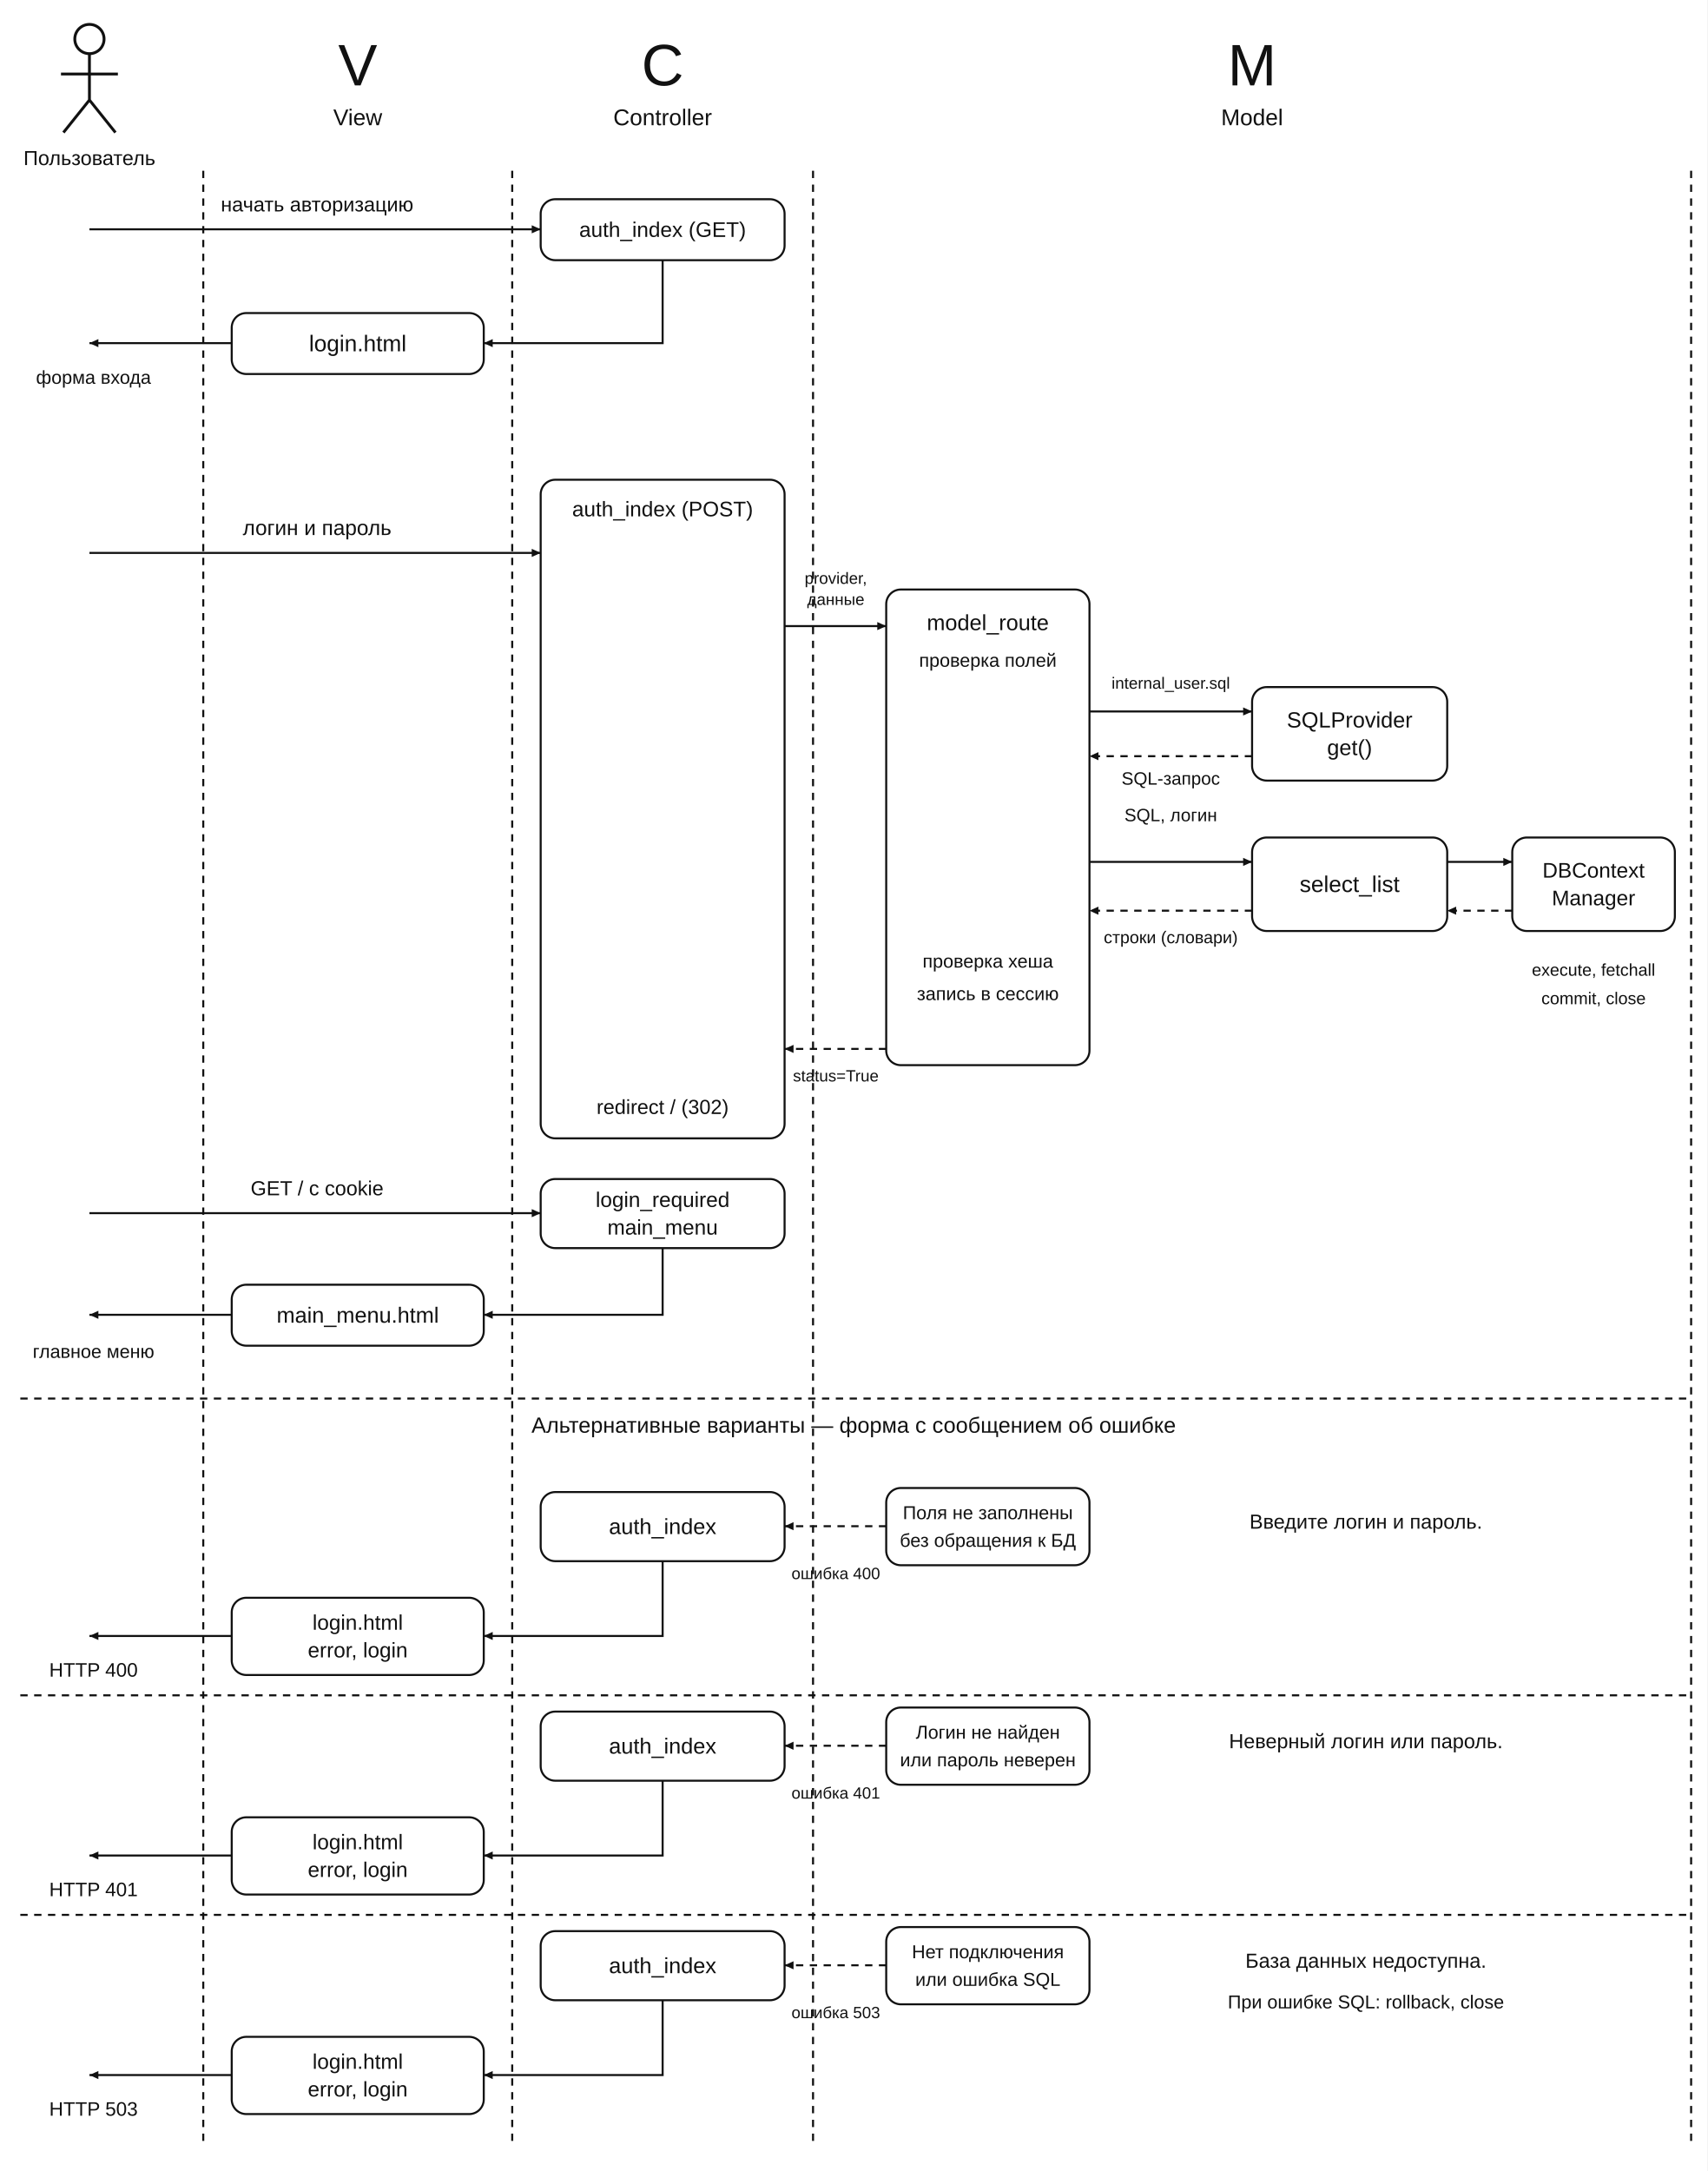
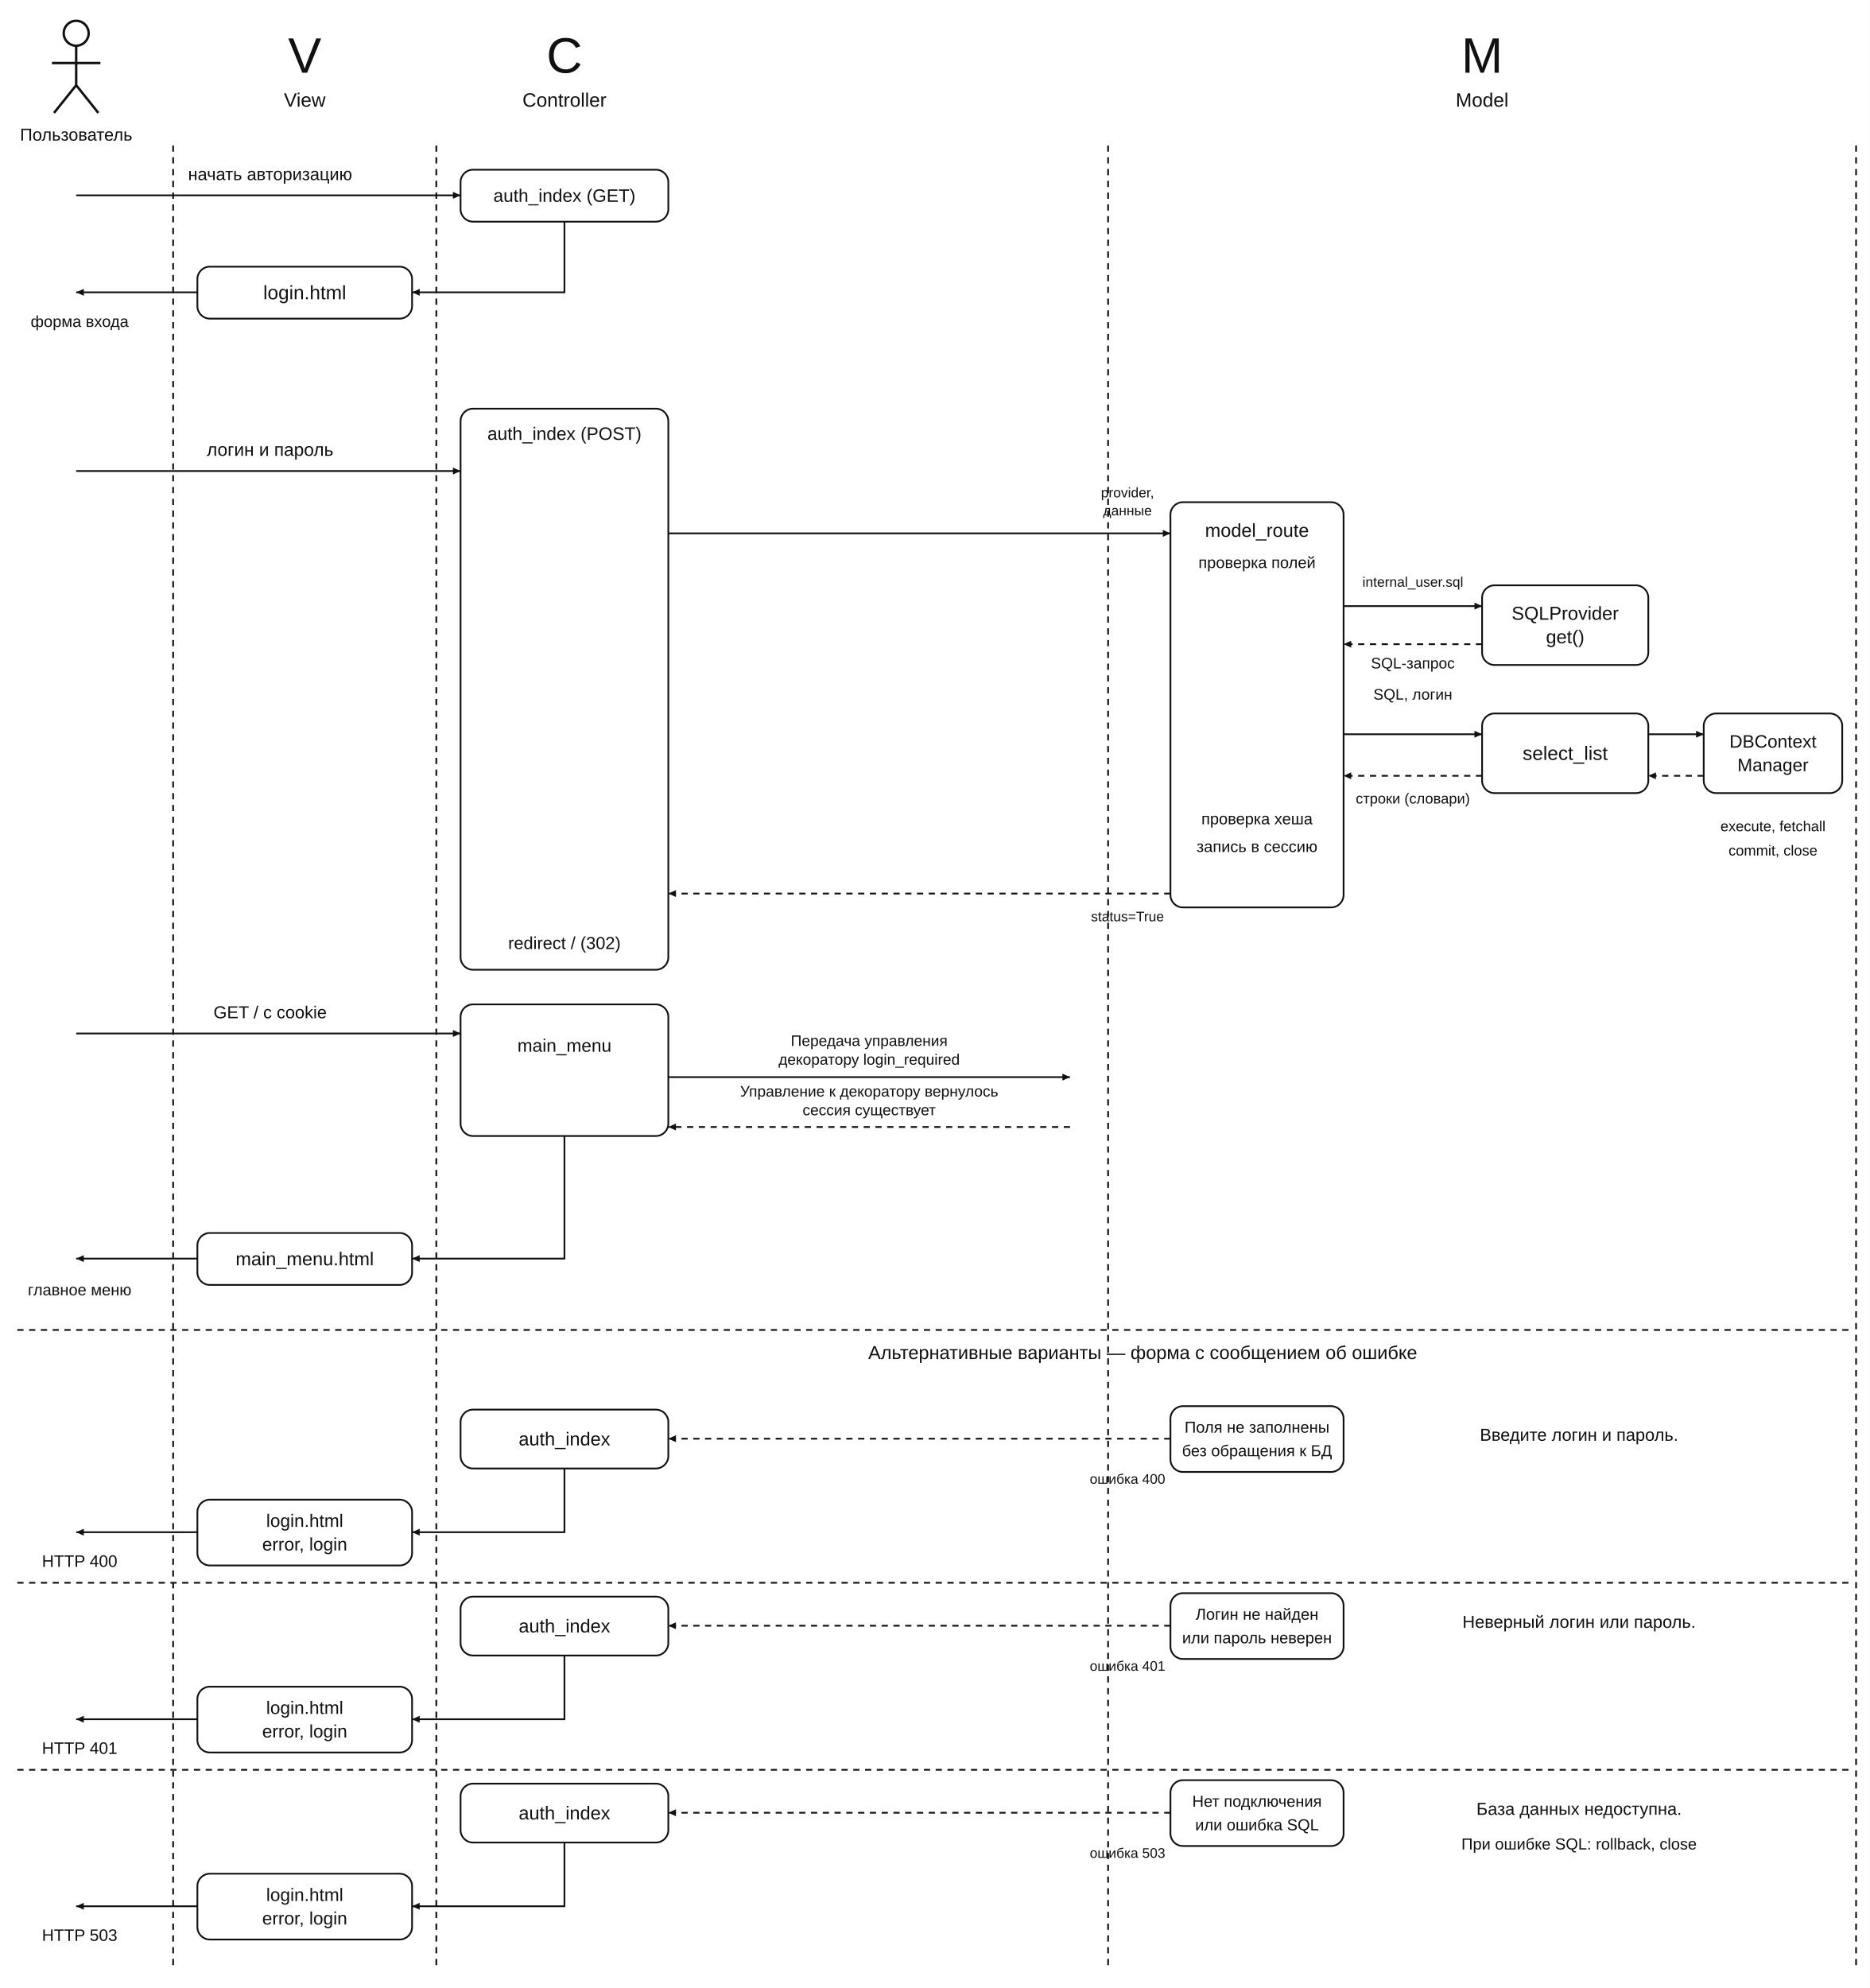
- <svg xmlns="http://www.w3.org/2000/svg" width="2100" height="2670" viewBox="0 0 2100 2670">
+ <svg xmlns="http://www.w3.org/2000/svg" width="2700" height="2870" viewBox="0 0 2700 2870">
  <rect width="100%" height="100%" fill="white" />
  <defs>
    <marker id="arrow" markerWidth="12" markerHeight="10" refX="11" refY="5" orient="auto-start-reverse" markerUnits="userSpaceOnUse">
      <path d="M0 0 L11 5 L0 10 Z" fill="#111" />
    </marker>
  </defs>
  <g fill="none" stroke="#111" stroke-width="3.5">
    <circle cx="110" cy="48" r="18" />
    <path d="M110 66 V123 M75 91 H145 M110 123 L78 163 M110 123 L142 163" />
  </g>
  <text x="110" y="203" font-family="Arial, sans-serif" font-size="25" text-anchor="middle" fill="#111">Пользователь</text>
  <text x="440" y="105" font-family="Arial, sans-serif" font-size="72" text-anchor="middle" fill="#111">V</text>
  <text x="440" y="154" font-family="Arial, sans-serif" font-size="28" text-anchor="middle" fill="#111">View</text>
  <text x="815" y="105" font-family="Arial, sans-serif" font-size="72" text-anchor="middle" fill="#111">C</text>
  <text x="815" y="154" font-family="Arial, sans-serif" font-size="28" text-anchor="middle" fill="#111">Controller</text>
-   <text x="1540" y="105" font-family="Arial, sans-serif" font-size="72" text-anchor="middle" fill="#111">M</text>
-   <text x="1540" y="154" font-family="Arial, sans-serif" font-size="28" text-anchor="middle" fill="#111">Model</text>
-   <path d="M250 210 V2640" fill="none" stroke="#111" stroke-width="2.5" stroke-dasharray="9 8" />
-   <path d="M630 210 V2640" fill="none" stroke="#111" stroke-width="2.5" stroke-dasharray="9 8" />
-   <path d="M1000 210 V2640" fill="none" stroke="#111" stroke-width="2.5" stroke-dasharray="9 8" />
-   <path d="M2080 210 V2640" fill="none" stroke="#111" stroke-width="2.5" stroke-dasharray="9 8" />
+   <text x="2140.0" y="105" font-family="Arial, sans-serif" font-size="72" text-anchor="middle" fill="#111">M</text>
+   <text x="2140.0" y="154" font-family="Arial, sans-serif" font-size="28" text-anchor="middle" fill="#111">Model</text>
+   <path d="M250 210 V2840" fill="none" stroke="#111" stroke-width="2.5" stroke-dasharray="9 8" />
+   <path d="M630 210 V2840" fill="none" stroke="#111" stroke-width="2.5" stroke-dasharray="9 8" />
+   <path d="M1600 210 V2840" fill="none" stroke="#111" stroke-width="2.5" stroke-dasharray="9 8" />
+   <path d="M2680 210 V2840" fill="none" stroke="#111" stroke-width="2.5" stroke-dasharray="9 8" />
  <rect x="665" y="245" width="300" height="75" rx="18" fill="white" stroke="#111" stroke-width="2.5" />
  <text x="815.0" y="291.34" font-family="Arial, sans-serif" font-size="26" text-anchor="middle" fill="#111">auth_index (GET)</text>
  <path d="M110 282 H665" fill="none" stroke="#111" stroke-width="2.5" marker-end="url(#arrow)" />
  <text x="390" y="260" font-family="Arial, sans-serif" font-size="25" text-anchor="middle" fill="#111">начать авторизацию</text>
  <rect x="285" y="385" width="310" height="75" rx="18" fill="white" stroke="#111" stroke-width="2.5" />
  <text x="440.0" y="432.02" font-family="Arial, sans-serif" font-size="28" text-anchor="middle" fill="#111">login.html</text>
  <path d="M815 320 V422 H595" fill="none" stroke="#111" stroke-width="2.5" marker-end="url(#arrow)" />
  <path d="M285 422 H110" fill="none" stroke="#111" stroke-width="2.5" marker-end="url(#arrow)" />
  <text x="115" y="472" font-family="Arial, sans-serif" font-size="23" text-anchor="middle" fill="#111">форма входа</text>
  <rect x="665" y="590" width="300" height="810" rx="18" fill="white" stroke="#111" stroke-width="2.5" />
  <text x="815.0" y="1003.84" font-family="Arial, sans-serif" font-size="26" text-anchor="middle" fill="#111" />
  <text x="815" y="635" font-family="Arial, sans-serif" font-size="26" text-anchor="middle" fill="#111">auth_index (POST)</text>
  <path d="M110 680 H665" fill="none" stroke="#111" stroke-width="2.5" marker-end="url(#arrow)" />
  <text x="390" y="658" font-family="Arial, sans-serif" font-size="26" text-anchor="middle" fill="#111">логин и пароль</text>
-   <rect x="1090" y="725" width="250" height="585" rx="18" fill="white" stroke="#111" stroke-width="2.5" />
-   <text x="1215.0" y="1026.0" font-family="Arial, sans-serif" font-size="25" text-anchor="middle" fill="#111" />
-   <text x="1215" y="775" font-family="Arial, sans-serif" font-size="27" text-anchor="middle" fill="#111">model_route</text>
-   <text x="1215" y="820" font-family="Arial, sans-serif" font-size="23" text-anchor="middle" fill="#111">проверка полей</text>
-   <path d="M965 770 H1090" fill="none" stroke="#111" stroke-width="2.5" marker-end="url(#arrow)" />
-   <text x="1028" y="718" font-family="Arial, sans-serif" font-size="20" text-anchor="middle" fill="#111">provider,</text>
-   <text x="1028" y="744" font-family="Arial, sans-serif" font-size="20" text-anchor="middle" fill="#111">данные</text>
-   <rect x="1540" y="845" width="240" height="115" rx="18" fill="white" stroke="#111" stroke-width="2.5" />
-   <text x="1660.0" y="894.68" font-family="Arial, sans-serif" font-size="27" text-anchor="middle" fill="#111">SQLProvider</text>
-   <text x="1660.0" y="928.68" font-family="Arial, sans-serif" font-size="27" text-anchor="middle" fill="#111">get()</text>
-   <path d="M1340 875 H1540" fill="none" stroke="#111" stroke-width="2.5" marker-end="url(#arrow)" />
-   <text x="1440" y="847" font-family="Arial, sans-serif" font-size="20" text-anchor="middle" fill="#111">internal_user.sql</text>
-   <path d="M1540 930 H1340" fill="none" stroke="#111" stroke-width="2.5" stroke-dasharray="9 8" marker-end="url(#arrow)" />
-   <text x="1440" y="965" font-family="Arial, sans-serif" font-size="22" text-anchor="middle" fill="#111">SQL-запрос</text>
-   <rect x="1540" y="1030" width="240" height="115" rx="18" fill="white" stroke="#111" stroke-width="2.5" />
-   <text x="1660.0" y="1097.02" font-family="Arial, sans-serif" font-size="28" text-anchor="middle" fill="#111">select_list</text>
-   <path d="M1340 1060 H1540" fill="none" stroke="#111" stroke-width="2.5" marker-end="url(#arrow)" />
-   <text x="1440" y="1010" font-family="Arial, sans-serif" font-size="22" text-anchor="middle" fill="#111">SQL, логин</text>
-   <rect x="1860" y="1030" width="200" height="115" rx="18" fill="white" stroke="#111" stroke-width="2.5" />
-   <text x="1960.0" y="1079.34" font-family="Arial, sans-serif" font-size="26" text-anchor="middle" fill="#111">DBContext</text>
-   <text x="1960.0" y="1113.34" font-family="Arial, sans-serif" font-size="26" text-anchor="middle" fill="#111">Manager</text>
-   <path d="M1780 1060 H1860" fill="none" stroke="#111" stroke-width="2.5" marker-end="url(#arrow)" />
-   <path d="M1860 1120 H1780" fill="none" stroke="#111" stroke-width="2.5" stroke-dasharray="9 8" marker-end="url(#arrow)" />
-   <path d="M1540 1120 H1340" fill="none" stroke="#111" stroke-width="2.5" stroke-dasharray="9 8" marker-end="url(#arrow)" />
-   <text x="1440" y="1160" font-family="Arial, sans-serif" font-size="21" text-anchor="middle" fill="#111">строки (словари)</text>
-   <text x="1960" y="1200" font-family="Arial, sans-serif" font-size="21" text-anchor="middle" fill="#111">execute, fetchall</text>
-   <text x="1960" y="1235" font-family="Arial, sans-serif" font-size="21" text-anchor="middle" fill="#111">commit, close</text>
-   <text x="1215" y="1190" font-family="Arial, sans-serif" font-size="23" text-anchor="middle" fill="#111">проверка хеша</text>
-   <text x="1215" y="1230" font-family="Arial, sans-serif" font-size="23" text-anchor="middle" fill="#111">запись в сессию</text>
-   <path d="M1090 1290 H965" fill="none" stroke="#111" stroke-width="2.5" stroke-dasharray="9 8" marker-end="url(#arrow)" />
-   <text x="1028" y="1330" font-family="Arial, sans-serif" font-size="20" text-anchor="middle" fill="#111">status=True</text>
+   <rect x="1690.0" y="725" width="250" height="585" rx="18" fill="white" stroke="#111" stroke-width="2.5" />
+   <text x="1815.0" y="1026.0" font-family="Arial, sans-serif" font-size="25" text-anchor="middle" fill="#111" />
+   <text x="1815.0" y="775" font-family="Arial, sans-serif" font-size="27" text-anchor="middle" fill="#111">model_route</text>
+   <text x="1815.0" y="820" font-family="Arial, sans-serif" font-size="23" text-anchor="middle" fill="#111">проверка полей</text>
+   <path d="M965 770 H1690" fill="none" stroke="#111" stroke-width="2.5" marker-end="url(#arrow)" />
+   <text x="1628.0" y="718" font-family="Arial, sans-serif" font-size="20" text-anchor="middle" fill="#111">provider,</text>
+   <text x="1628.0" y="744" font-family="Arial, sans-serif" font-size="20" text-anchor="middle" fill="#111">данные</text>
+   <rect x="2140.0" y="845" width="240" height="115" rx="18" fill="white" stroke="#111" stroke-width="2.5" />
+   <text x="2260.0" y="894.68" font-family="Arial, sans-serif" font-size="27" text-anchor="middle" fill="#111">SQLProvider</text>
+   <text x="2260.0" y="928.68" font-family="Arial, sans-serif" font-size="27" text-anchor="middle" fill="#111">get()</text>
+   <path d="M1940 875 H2140" fill="none" stroke="#111" stroke-width="2.5" marker-end="url(#arrow)" />
+   <text x="2040.0" y="847" font-family="Arial, sans-serif" font-size="20" text-anchor="middle" fill="#111">internal_user.sql</text>
+   <path d="M2140 930 H1940" fill="none" stroke="#111" stroke-width="2.5" stroke-dasharray="9 8" marker-end="url(#arrow)" />
+   <text x="2040.0" y="965" font-family="Arial, sans-serif" font-size="22" text-anchor="middle" fill="#111">SQL-запрос</text>
+   <rect x="2140.0" y="1030" width="240" height="115" rx="18" fill="white" stroke="#111" stroke-width="2.5" />
+   <text x="2260.0" y="1097.02" font-family="Arial, sans-serif" font-size="28" text-anchor="middle" fill="#111">select_list</text>
+   <path d="M1940 1060 H2140" fill="none" stroke="#111" stroke-width="2.5" marker-end="url(#arrow)" />
+   <text x="2040.0" y="1010" font-family="Arial, sans-serif" font-size="22" text-anchor="middle" fill="#111">SQL, логин</text>
+   <rect x="2460.0" y="1030" width="200" height="115" rx="18" fill="white" stroke="#111" stroke-width="2.5" />
+   <text x="2560.0" y="1079.34" font-family="Arial, sans-serif" font-size="26" text-anchor="middle" fill="#111">DBContext</text>
+   <text x="2560.0" y="1113.34" font-family="Arial, sans-serif" font-size="26" text-anchor="middle" fill="#111">Manager</text>
+   <path d="M2380 1060 H2460" fill="none" stroke="#111" stroke-width="2.5" marker-end="url(#arrow)" />
+   <path d="M2460 1120 H2380" fill="none" stroke="#111" stroke-width="2.5" stroke-dasharray="9 8" marker-end="url(#arrow)" />
+   <path d="M2140 1120 H1940" fill="none" stroke="#111" stroke-width="2.5" stroke-dasharray="9 8" marker-end="url(#arrow)" />
+   <text x="2040.0" y="1160" font-family="Arial, sans-serif" font-size="21" text-anchor="middle" fill="#111">строки (словари)</text>
+   <text x="2560.0" y="1200" font-family="Arial, sans-serif" font-size="21" text-anchor="middle" fill="#111">execute, fetchall</text>
+   <text x="2560.0" y="1235" font-family="Arial, sans-serif" font-size="21" text-anchor="middle" fill="#111">commit, close</text>
+   <text x="1815.0" y="1190" font-family="Arial, sans-serif" font-size="23" text-anchor="middle" fill="#111">проверка хеша</text>
+   <text x="1815.0" y="1230" font-family="Arial, sans-serif" font-size="23" text-anchor="middle" fill="#111">запись в сессию</text>
+   <path d="M1690 1290 H965" fill="none" stroke="#111" stroke-width="2.5" stroke-dasharray="9 8" marker-end="url(#arrow)" />
+   <text x="1628.0" y="1330" font-family="Arial, sans-serif" font-size="20" text-anchor="middle" fill="#111">status=True</text>
  <text x="815" y="1370" font-family="Arial, sans-serif" font-size="25" text-anchor="middle" fill="#111">redirect / (302)</text>
-   <rect x="665" y="1450" width="300" height="85" rx="18" fill="white" stroke="#111" stroke-width="2.5" />
-   <text x="815.0" y="1484.34" font-family="Arial, sans-serif" font-size="26" text-anchor="middle" fill="#111">login_required</text>
+   <rect x="665" y="1450" width="300" height="190" rx="18" fill="white" stroke="#111" stroke-width="2.5" />
  <text x="815.0" y="1518.34" font-family="Arial, sans-serif" font-size="26" text-anchor="middle" fill="#111">main_menu</text>
  <path d="M110 1492 H665" fill="none" stroke="#111" stroke-width="2.5" marker-end="url(#arrow)" />
  <text x="390" y="1470" font-family="Arial, sans-serif" font-size="25" text-anchor="middle" fill="#111">GET / с cookie</text>
-   <rect x="285" y="1580" width="310" height="75" rx="18" fill="white" stroke="#111" stroke-width="2.5" />
-   <text x="440.0" y="1626.68" font-family="Arial, sans-serif" font-size="27" text-anchor="middle" fill="#111">main_menu.html</text>
-   <path d="M815 1535 V1617 H595" fill="none" stroke="#111" stroke-width="2.5" marker-end="url(#arrow)" />
-   <path d="M285 1617 H110" fill="none" stroke="#111" stroke-width="2.5" marker-end="url(#arrow)" />
-   <text x="115" y="1670" font-family="Arial, sans-serif" font-size="23" text-anchor="middle" fill="#111">главное меню</text>
-   <path d="M25 1720 H2075" fill="none" stroke="#111" stroke-width="2.5" stroke-dasharray="9 8" />
-   <text x="1050.0" y="1762" font-family="Arial, sans-serif" font-size="27" text-anchor="middle" fill="#111">Альтернативные варианты — форма с сообщением об ошибке</text>
-   <rect x="1090" y="1830" width="250" height="95" rx="18" fill="white" stroke="#111" stroke-width="2.5" />
-   <text x="1215.0" y="1868.32" font-family="Arial, sans-serif" font-size="23" text-anchor="middle" fill="#111">Поля не заполнены</text>
-   <text x="1215.0" y="1902.32" font-family="Arial, sans-serif" font-size="23" text-anchor="middle" fill="#111">без обращения к БД</text>
-   <rect x="665" y="1835" width="300" height="85" rx="18" fill="white" stroke="#111" stroke-width="2.5" />
-   <text x="815.0" y="1886.68" font-family="Arial, sans-serif" font-size="27" text-anchor="middle" fill="#111">auth_index</text>
-   <path d="M1090 1877 H965" fill="none" stroke="#111" stroke-width="2.5" stroke-dasharray="9 8" marker-end="url(#arrow)" />
-   <text x="1028" y="1942" font-family="Arial, sans-serif" font-size="20" text-anchor="middle" fill="#111">ошибка 400</text>
-   <rect x="285" y="1965" width="310" height="95" rx="18" fill="white" stroke="#111" stroke-width="2.5" />
-   <text x="440.0" y="2004.34" font-family="Arial, sans-serif" font-size="26" text-anchor="middle" fill="#111">login.html</text>
-   <text x="440.0" y="2038.34" font-family="Arial, sans-serif" font-size="26" text-anchor="middle" fill="#111">error, login</text>
-   <path d="M815 1920 V2012 H595" fill="none" stroke="#111" stroke-width="2.5" marker-end="url(#arrow)" />
-   <path d="M285 2012 H110" fill="none" stroke="#111" stroke-width="2.5" marker-end="url(#arrow)" />
-   <text x="115" y="2062" font-family="Arial, sans-serif" font-size="24" text-anchor="middle" fill="#111">HTTP 400</text>
-   <text x="1680" y="1880" font-family="Arial, sans-serif" font-size="25" text-anchor="middle" fill="#111">Введите логин и пароль.</text>
-   <path d="M25 2085 H2075" fill="none" stroke="#111" stroke-width="2.5" stroke-dasharray="9 8" />
-   <rect x="1090" y="2100" width="250" height="95" rx="18" fill="white" stroke="#111" stroke-width="2.5" />
-   <text x="1215.0" y="2138.32" font-family="Arial, sans-serif" font-size="23" text-anchor="middle" fill="#111">Логин не найден</text>
-   <text x="1215.0" y="2172.32" font-family="Arial, sans-serif" font-size="23" text-anchor="middle" fill="#111">или пароль неверен</text>
-   <rect x="665" y="2105" width="300" height="85" rx="18" fill="white" stroke="#111" stroke-width="2.5" />
-   <text x="815.0" y="2156.68" font-family="Arial, sans-serif" font-size="27" text-anchor="middle" fill="#111">auth_index</text>
-   <path d="M1090 2147 H965" fill="none" stroke="#111" stroke-width="2.5" stroke-dasharray="9 8" marker-end="url(#arrow)" />
-   <text x="1028" y="2212" font-family="Arial, sans-serif" font-size="20" text-anchor="middle" fill="#111">ошибка 401</text>
-   <rect x="285" y="2235" width="310" height="95" rx="18" fill="white" stroke="#111" stroke-width="2.5" />
-   <text x="440.0" y="2274.34" font-family="Arial, sans-serif" font-size="26" text-anchor="middle" fill="#111">login.html</text>
-   <text x="440.0" y="2308.34" font-family="Arial, sans-serif" font-size="26" text-anchor="middle" fill="#111">error, login</text>
-   <path d="M815 2190 V2282 H595" fill="none" stroke="#111" stroke-width="2.5" marker-end="url(#arrow)" />
-   <path d="M285 2282 H110" fill="none" stroke="#111" stroke-width="2.5" marker-end="url(#arrow)" />
-   <text x="115" y="2332" font-family="Arial, sans-serif" font-size="24" text-anchor="middle" fill="#111">HTTP 401</text>
-   <text x="1680" y="2150" font-family="Arial, sans-serif" font-size="25" text-anchor="middle" fill="#111">Неверный логин или пароль.</text>
-   <path d="M25 2355 H2075" fill="none" stroke="#111" stroke-width="2.5" stroke-dasharray="9 8" />
-   <rect x="1090" y="2370" width="250" height="95" rx="18" fill="white" stroke="#111" stroke-width="2.5" />
-   <text x="1215.0" y="2408.32" font-family="Arial, sans-serif" font-size="23" text-anchor="middle" fill="#111">Нет подключения</text>
-   <text x="1215.0" y="2442.32" font-family="Arial, sans-serif" font-size="23" text-anchor="middle" fill="#111">или ошибка SQL</text>
-   <rect x="665" y="2375" width="300" height="85" rx="18" fill="white" stroke="#111" stroke-width="2.5" />
-   <text x="815.0" y="2426.68" font-family="Arial, sans-serif" font-size="27" text-anchor="middle" fill="#111">auth_index</text>
-   <path d="M1090 2417 H965" fill="none" stroke="#111" stroke-width="2.5" stroke-dasharray="9 8" marker-end="url(#arrow)" />
-   <text x="1028" y="2482" font-family="Arial, sans-serif" font-size="20" text-anchor="middle" fill="#111">ошибка 503</text>
-   <rect x="285" y="2505" width="310" height="95" rx="18" fill="white" stroke="#111" stroke-width="2.5" />
-   <text x="440.0" y="2544.34" font-family="Arial, sans-serif" font-size="26" text-anchor="middle" fill="#111">login.html</text>
-   <text x="440.0" y="2578.34" font-family="Arial, sans-serif" font-size="26" text-anchor="middle" fill="#111">error, login</text>
-   <path d="M815 2460 V2552 H595" fill="none" stroke="#111" stroke-width="2.5" marker-end="url(#arrow)" />
-   <path d="M285 2552 H110" fill="none" stroke="#111" stroke-width="2.5" marker-end="url(#arrow)" />
-   <text x="115" y="2602" font-family="Arial, sans-serif" font-size="24" text-anchor="middle" fill="#111">HTTP 503</text>
-   <text x="1680" y="2420" font-family="Arial, sans-serif" font-size="25" text-anchor="middle" fill="#111">База данных недоступна.</text>
-   <text x="1680" y="2470" font-family="Arial, sans-serif" font-size="23" text-anchor="middle" fill="#111">При ошибке SQL: rollback, close</text>
+   <rect x="285" y="1780.0" width="310" height="75" rx="18" fill="white" stroke="#111" stroke-width="2.5" />
+   <text x="440.0" y="1826.68" font-family="Arial, sans-serif" font-size="27" text-anchor="middle" fill="#111">main_menu.html</text>
+   <path d="M815 1640 V1817 H595" fill="none" stroke="#111" stroke-width="2.5" marker-end="url(#arrow)" />
+   <path d="M285 1817 H110" fill="none" stroke="#111" stroke-width="2.5" marker-end="url(#arrow)" />
+   <text x="115" y="1870.0" font-family="Arial, sans-serif" font-size="23" text-anchor="middle" fill="#111">главное меню</text>
+   <path d="M25 1920 H2675" fill="none" stroke="#111" stroke-width="2.5" stroke-dasharray="9 8" />
+   <text x="1650.0" y="1962.0" font-family="Arial, sans-serif" font-size="27" text-anchor="middle" fill="#111">Альтернативные варианты — форма с сообщением об ошибке</text>
+   <rect x="1690.0" y="2030.0" width="250" height="95" rx="18" fill="white" stroke="#111" stroke-width="2.5" />
+   <text x="1815.0" y="2068.32" font-family="Arial, sans-serif" font-size="23" text-anchor="middle" fill="#111">Поля не заполнены</text>
+   <text x="1815.0" y="2102.32" font-family="Arial, sans-serif" font-size="23" text-anchor="middle" fill="#111">без обращения к БД</text>
+   <rect x="665" y="2035.0" width="300" height="85" rx="18" fill="white" stroke="#111" stroke-width="2.5" />
+   <text x="815.0" y="2086.68" font-family="Arial, sans-serif" font-size="27" text-anchor="middle" fill="#111">auth_index</text>
+   <path d="M1690 2077 H965" fill="none" stroke="#111" stroke-width="2.5" stroke-dasharray="9 8" marker-end="url(#arrow)" />
+   <text x="1628.0" y="2142.0" font-family="Arial, sans-serif" font-size="20" text-anchor="middle" fill="#111">ошибка 400</text>
+   <rect x="285" y="2165.0" width="310" height="95" rx="18" fill="white" stroke="#111" stroke-width="2.5" />
+   <text x="440.0" y="2204.34" font-family="Arial, sans-serif" font-size="26" text-anchor="middle" fill="#111">login.html</text>
+   <text x="440.0" y="2238.34" font-family="Arial, sans-serif" font-size="26" text-anchor="middle" fill="#111">error, login</text>
+   <path d="M815 2120 V2212 H595" fill="none" stroke="#111" stroke-width="2.5" marker-end="url(#arrow)" />
+   <path d="M285 2212 H110" fill="none" stroke="#111" stroke-width="2.5" marker-end="url(#arrow)" />
+   <text x="115" y="2262.0" font-family="Arial, sans-serif" font-size="24" text-anchor="middle" fill="#111">HTTP 400</text>
+   <text x="2280.0" y="2080.0" font-family="Arial, sans-serif" font-size="25" text-anchor="middle" fill="#111">Введите логин и пароль.</text>
+   <path d="M25 2285 H2675" fill="none" stroke="#111" stroke-width="2.5" stroke-dasharray="9 8" />
+   <rect x="1690.0" y="2300.0" width="250" height="95" rx="18" fill="white" stroke="#111" stroke-width="2.5" />
+   <text x="1815.0" y="2338.32" font-family="Arial, sans-serif" font-size="23" text-anchor="middle" fill="#111">Логин не найден</text>
+   <text x="1815.0" y="2372.32" font-family="Arial, sans-serif" font-size="23" text-anchor="middle" fill="#111">или пароль неверен</text>
+   <rect x="665" y="2305.0" width="300" height="85" rx="18" fill="white" stroke="#111" stroke-width="2.5" />
+   <text x="815.0" y="2356.68" font-family="Arial, sans-serif" font-size="27" text-anchor="middle" fill="#111">auth_index</text>
+   <path d="M1690 2347 H965" fill="none" stroke="#111" stroke-width="2.5" stroke-dasharray="9 8" marker-end="url(#arrow)" />
+   <text x="1628.0" y="2412.0" font-family="Arial, sans-serif" font-size="20" text-anchor="middle" fill="#111">ошибка 401</text>
+   <rect x="285" y="2435.0" width="310" height="95" rx="18" fill="white" stroke="#111" stroke-width="2.5" />
+   <text x="440.0" y="2474.34" font-family="Arial, sans-serif" font-size="26" text-anchor="middle" fill="#111">login.html</text>
+   <text x="440.0" y="2508.34" font-family="Arial, sans-serif" font-size="26" text-anchor="middle" fill="#111">error, login</text>
+   <path d="M815 2390 V2482 H595" fill="none" stroke="#111" stroke-width="2.5" marker-end="url(#arrow)" />
+   <path d="M285 2482 H110" fill="none" stroke="#111" stroke-width="2.5" marker-end="url(#arrow)" />
+   <text x="115" y="2532.0" font-family="Arial, sans-serif" font-size="24" text-anchor="middle" fill="#111">HTTP 401</text>
+   <text x="2280.0" y="2350.0" font-family="Arial, sans-serif" font-size="25" text-anchor="middle" fill="#111">Неверный логин или пароль.</text>
+   <path d="M25 2555 H2675" fill="none" stroke="#111" stroke-width="2.5" stroke-dasharray="9 8" />
+   <rect x="1690.0" y="2570.0" width="250" height="95" rx="18" fill="white" stroke="#111" stroke-width="2.5" />
+   <text x="1815.0" y="2608.32" font-family="Arial, sans-serif" font-size="23" text-anchor="middle" fill="#111">Нет подключения</text>
+   <text x="1815.0" y="2642.32" font-family="Arial, sans-serif" font-size="23" text-anchor="middle" fill="#111">или ошибка SQL</text>
+   <rect x="665" y="2575.0" width="300" height="85" rx="18" fill="white" stroke="#111" stroke-width="2.5" />
+   <text x="815.0" y="2626.68" font-family="Arial, sans-serif" font-size="27" text-anchor="middle" fill="#111">auth_index</text>
+   <path d="M1690 2617 H965" fill="none" stroke="#111" stroke-width="2.5" stroke-dasharray="9 8" marker-end="url(#arrow)" />
+   <text x="1628.0" y="2682.0" font-family="Arial, sans-serif" font-size="20" text-anchor="middle" fill="#111">ошибка 503</text>
+   <rect x="285" y="2705.0" width="310" height="95" rx="18" fill="white" stroke="#111" stroke-width="2.5" />
+   <text x="440.0" y="2744.34" font-family="Arial, sans-serif" font-size="26" text-anchor="middle" fill="#111">login.html</text>
+   <text x="440.0" y="2778.34" font-family="Arial, sans-serif" font-size="26" text-anchor="middle" fill="#111">error, login</text>
+   <path d="M815 2660 V2752 H595" fill="none" stroke="#111" stroke-width="2.5" marker-end="url(#arrow)" />
+   <path d="M285 2752 H110" fill="none" stroke="#111" stroke-width="2.5" marker-end="url(#arrow)" />
+   <text x="115" y="2802.0" font-family="Arial, sans-serif" font-size="24" text-anchor="middle" fill="#111">HTTP 503</text>
+   <text x="2280.0" y="2620.0" font-family="Arial, sans-serif" font-size="25" text-anchor="middle" fill="#111">База данных недоступна.</text>
+   <text x="2280.0" y="2670.0" font-family="Arial, sans-serif" font-size="23" text-anchor="middle" fill="#111">При ошибке SQL: rollback, close</text>
+   <text x="1255" y="1510" font-family="Arial, sans-serif" font-size="22" text-anchor="middle" fill="#111">Передача управления</text>
+   <text x="1255" y="1537" font-family="Arial, sans-serif" font-size="22" text-anchor="middle" fill="#111">декоратору login_required</text>
+   <path d="M965 1555 H1545" fill="none" stroke="#111" stroke-width="2.5" marker-end="url(#arrow)" />
+   <text x="1255" y="1583" font-family="Arial, sans-serif" font-size="22" text-anchor="middle" fill="#111">Управление к декоратору вернулось</text>
+   <text x="1255" y="1610" font-family="Arial, sans-serif" font-size="22" text-anchor="middle" fill="#111">сессия существует</text>
+   <path d="M1545 1627 H965" fill="none" stroke="#111" stroke-width="2.5" stroke-dasharray="9 8" marker-end="url(#arrow)" />
</svg>
